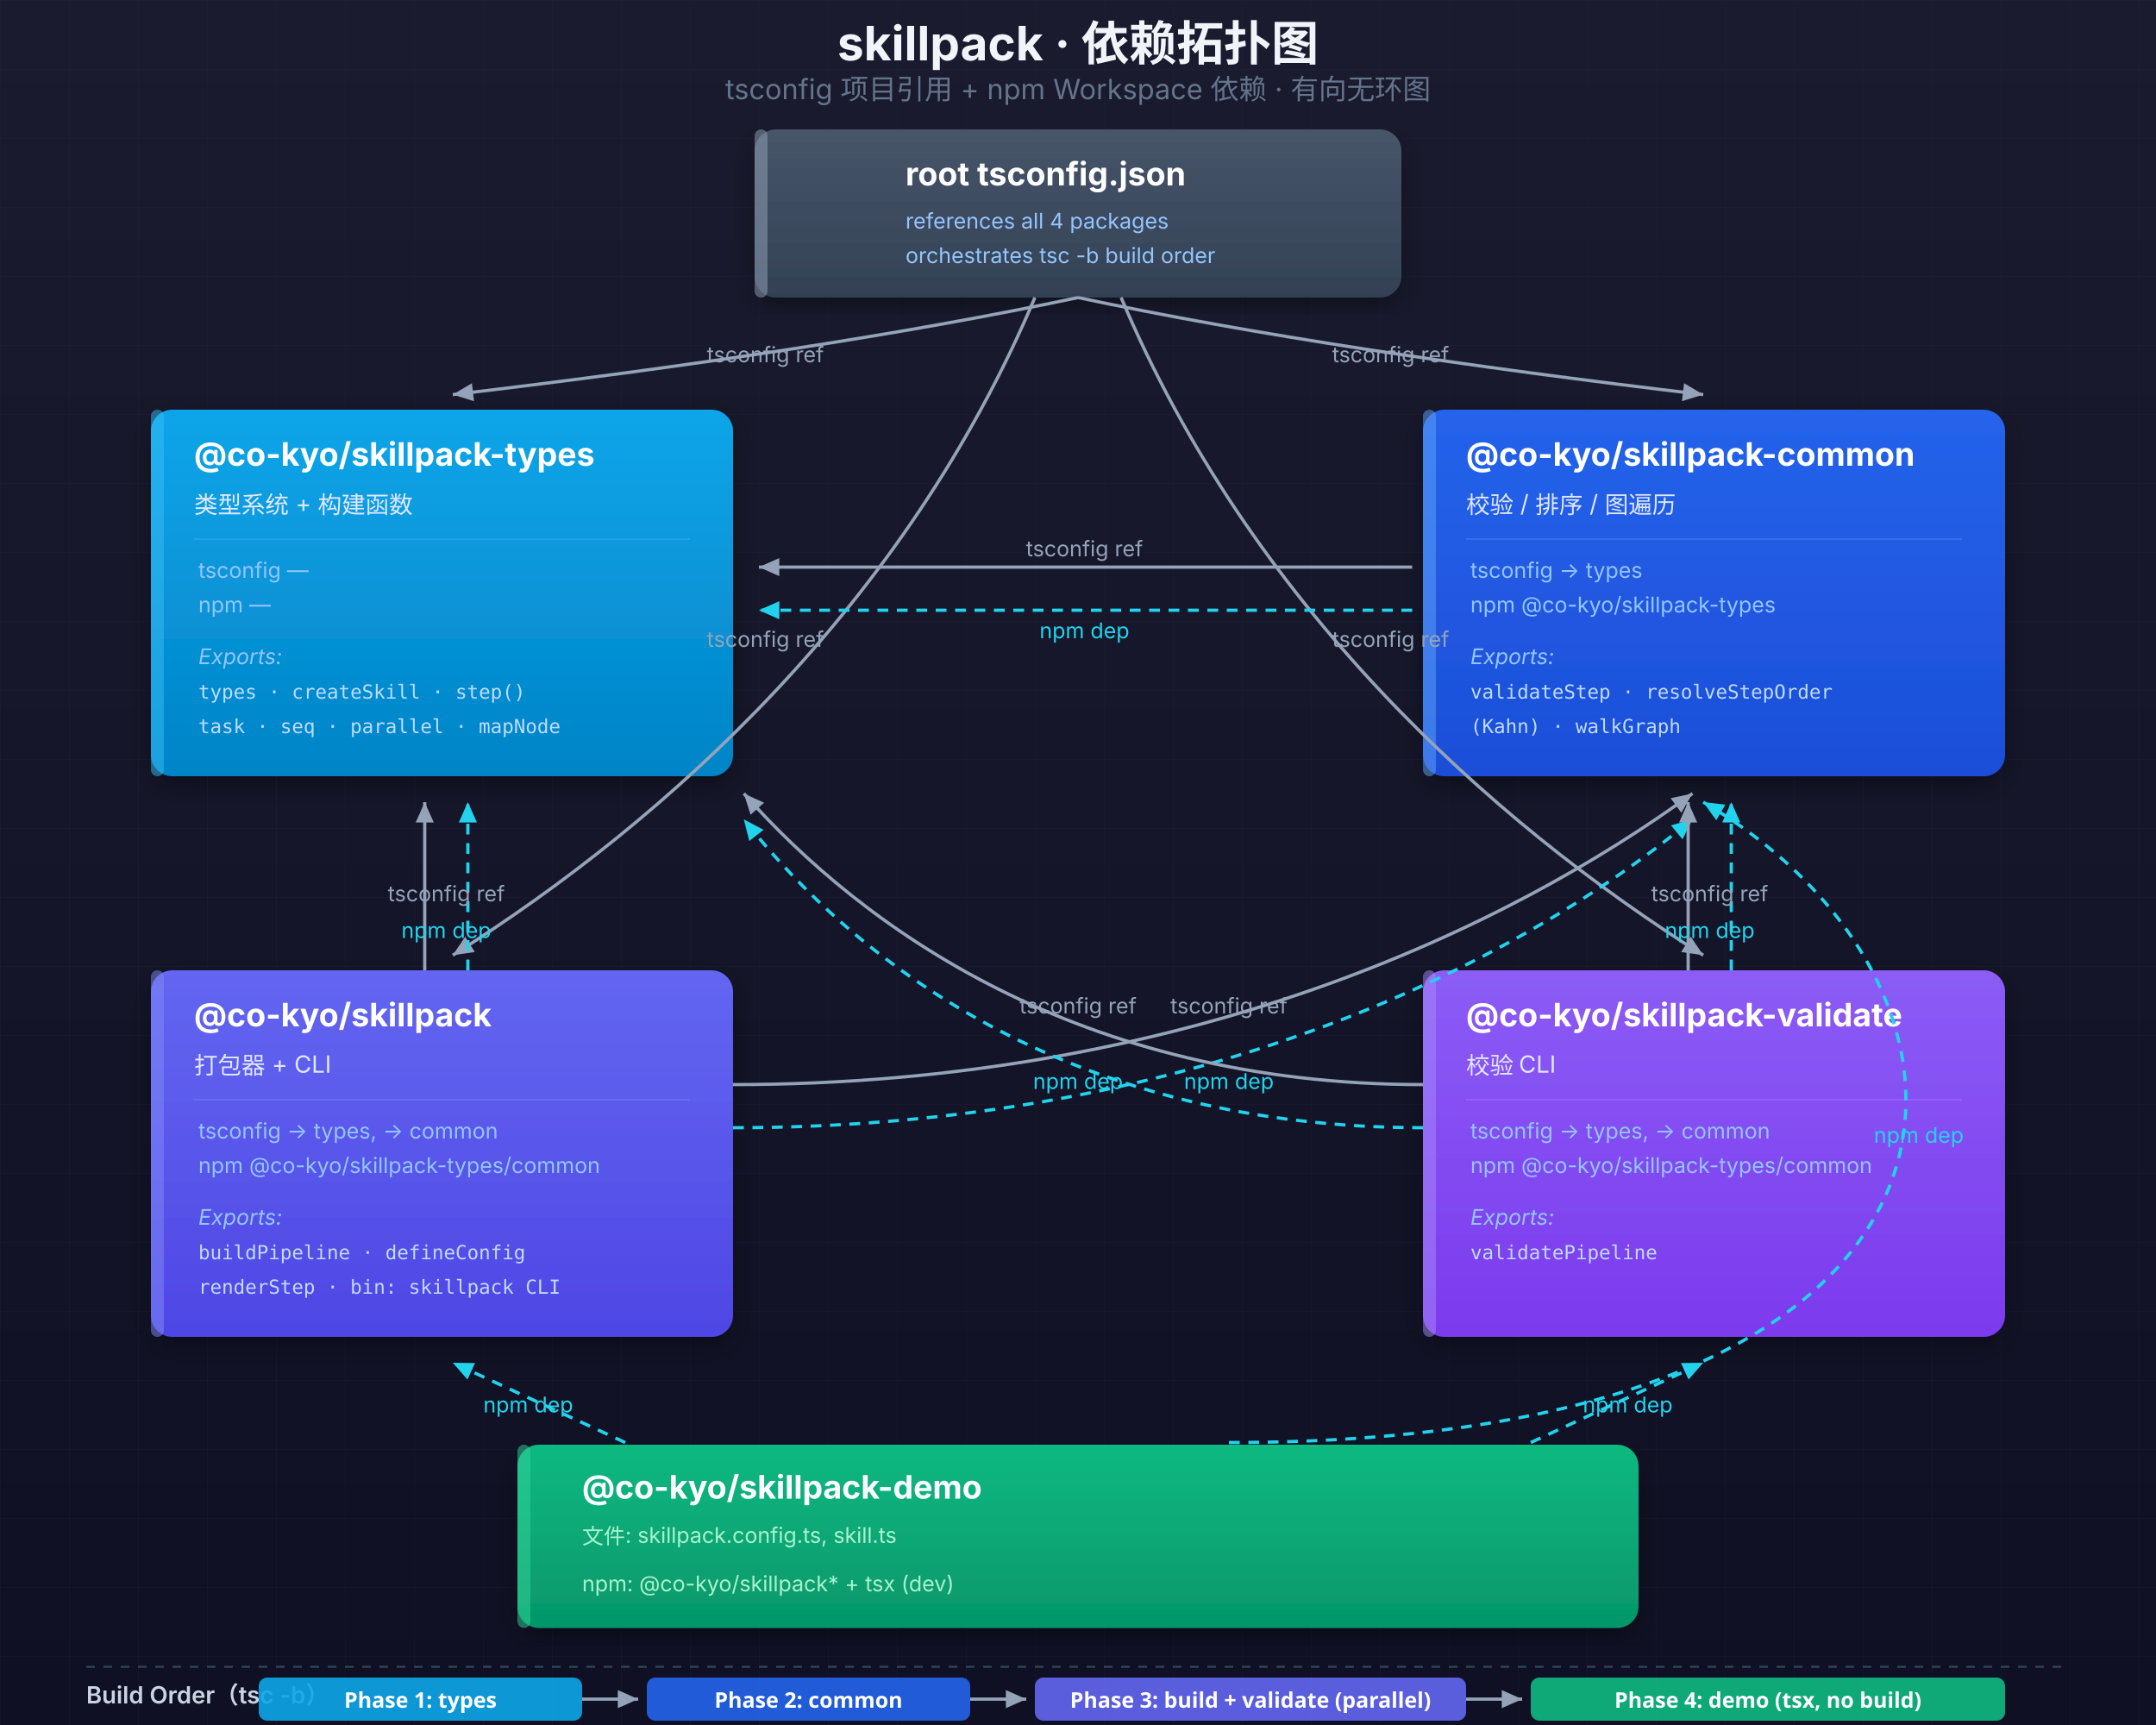
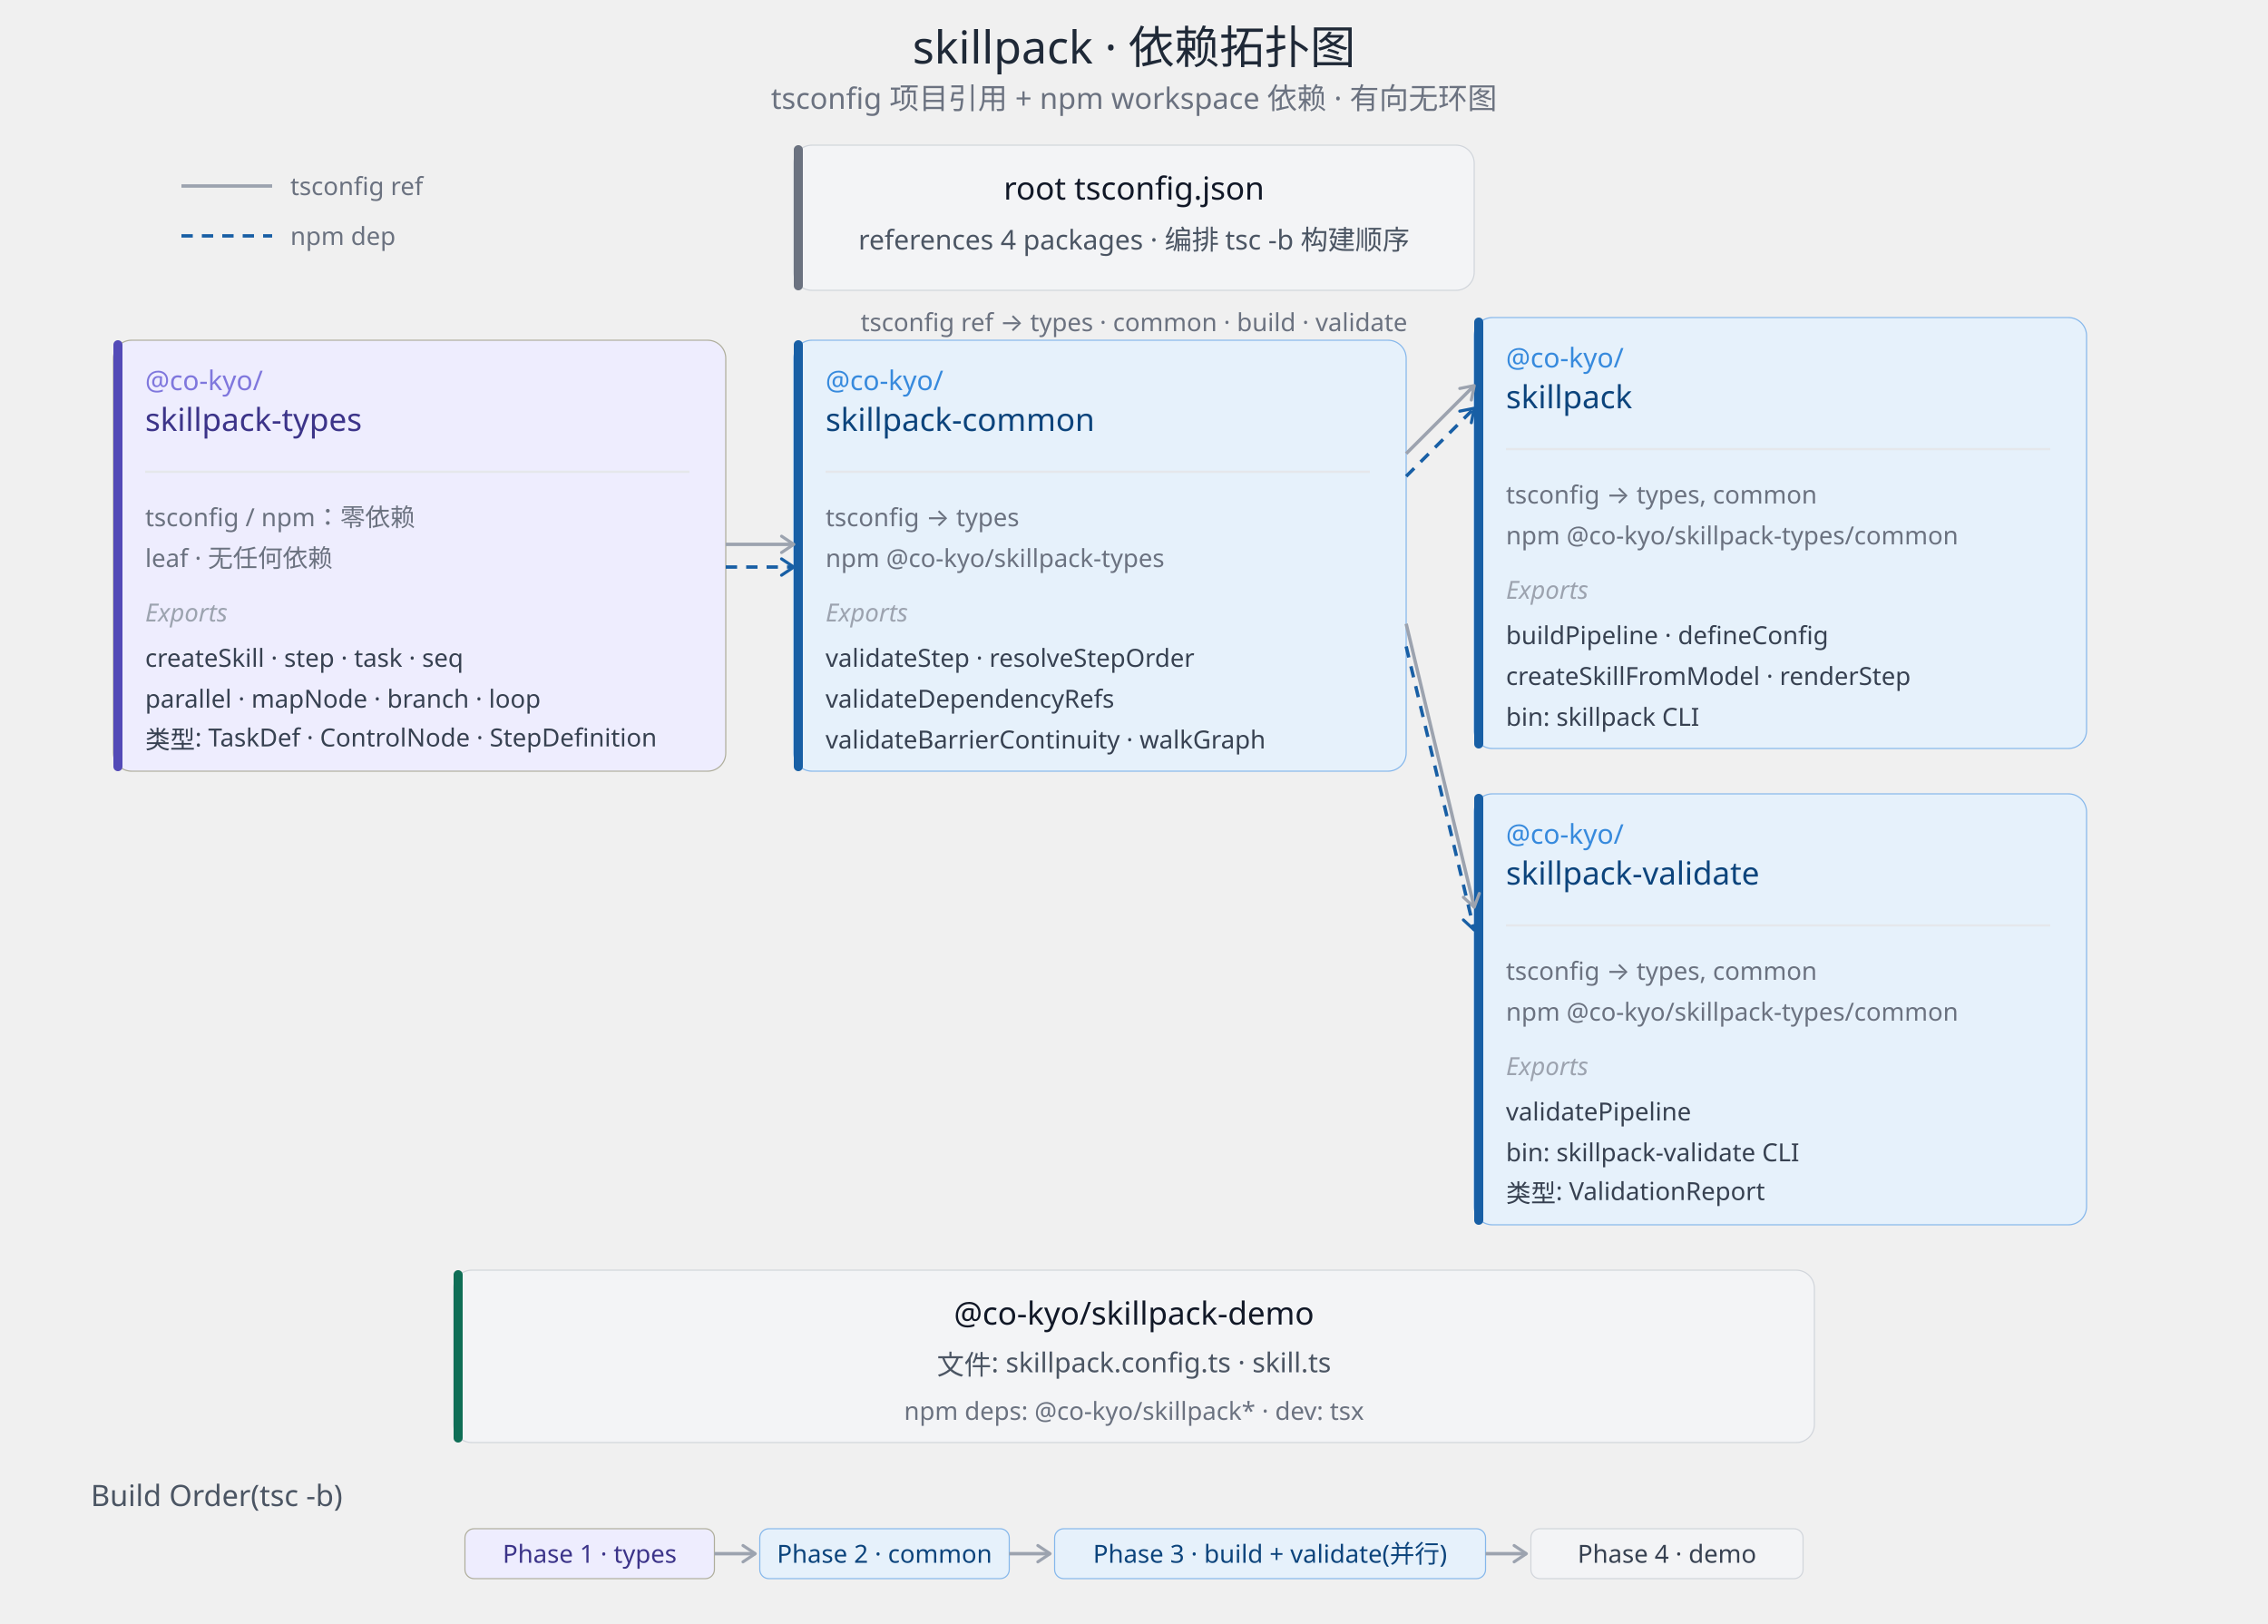
- <svg xmlns="http://www.w3.org/2000/svg" viewBox="0 0 1000 800" width="100%" height="100%">
+ <svg xmlns="http://www.w3.org/2000/svg" viewBox="0 0 1000 716" width="100%" height="auto" role="img" aria-labelledby="t d">
+   <style>
+     text { font-family: "Segoe UI", "PingFang SC", "Hiragino Sans GB", "Microsoft YaHei", system-ui, -apple-system, sans-serif; }
+     .title { font-size: 20px; font-weight: 500; fill: #1f2937; }
+     .subtitle { font-size: 13px; fill: #6b7280; }
+     .section { font-size: 13px; font-weight: 500; fill: #4b5563; }
+     .pkg-scope { font-size: 12px; fill: #7f77dd; }
+     .pkg-name { font-size: 14px; font-weight: 500; fill: #3c3489; }
+     .pkg-scope-b { font-size: 12px; fill: #378add; }
+     .pkg-name-b { font-size: 14px; font-weight: 500; fill: #0c447c; }
+     .pkg-dep { font-size: 11px; fill: #6b7280; }
+     .pkg-exp-label { font-size: 11px; fill: #9ca3af; font-style: italic; }
+     .pkg-exp { font-size: 11px; fill: #374151; }
+     .demo-title { font-size: 14px; font-weight: 500; fill: #111827; }
+     .demo-sub { font-size: 12px; fill: #4b5563; }
+     .demo-tag { font-size: 11px; fill: #6b7280; }
+     .legend-label { font-size: 11px; fill: #6b7280; }
+   </style>
  <defs>
-     <filter id="shadow" x="-5%" y="-5%" width="115%" height="115%">
-       <feDropShadow dx="0" dy="4" stdDeviation="6" flood-color="#000" flood-opacity="0.35" />
-     </filter>
-     <filter id="shadow-light" x="-5%" y="-5%" width="115%" height="115%">
-       <feDropShadow dx="0" dy="3" stdDeviation="4" flood-color="#000" flood-opacity="0.2" />
-     </filter>
-     <pattern id="grid" width="32" height="32" patternUnits="userSpaceOnUse">
-       <path d="M32 0L0 0 0 32" fill="none" stroke="#2a2b4e" stroke-width="0.5" />
-     </pattern>
-     <marker id="arrow-solid" viewBox="0 0 10 10" refX="9" refY="5" markerWidth="7" markerHeight="7" orient="auto">
-       <path d="M0,1 L9,5 L0,9 Z" fill="#94a3b8" />
+     <marker id="arr" viewBox="0 0 10 10" refX="8" refY="5" markerWidth="6" markerHeight="6" orient="auto-start-reverse">
+       <path d="M2 1 L8 5 L2 9" fill="none" stroke="#9ca3af" stroke-width="1.5" stroke-linecap="round" stroke-linejoin="round" />
    </marker>
-     <marker id="arrow-dashed" viewBox="0 0 10 10" refX="9" refY="5" markerWidth="7" markerHeight="7" orient="auto">
-       <path d="M0,1 L9,5 L0,9 Z" fill="#22d3ee" />
+     <marker id="arr-b" viewBox="0 0 10 10" refX="8" refY="5" markerWidth="6" markerHeight="6" orient="auto-start-reverse">
+       <path d="M2 1 L8 5 L2 9" fill="none" stroke="#185fa5" stroke-width="1.5" stroke-linecap="round" stroke-linejoin="round" />
    </marker>
-     <linearGradient id="grad-bg" x1="0" y1="0" x2="0" y2="1">
-       <stop offset="0%" stop-color="#1a1b2e" />
-       <stop offset="100%" stop-color="#0f1023" />
-     </linearGradient>
-     <linearGradient id="g-teal" x1="0" y1="0" x2="0" y2="1">
-       <stop offset="0%" stop-color="#0ea5e9" />
-       <stop offset="100%" stop-color="#0284c7" />
-     </linearGradient>
-     <linearGradient id="g-blue" x1="0" y1="0" x2="0" y2="1">
-       <stop offset="0%" stop-color="#2563eb" />
-       <stop offset="100%" stop-color="#1d4ed8" />
-     </linearGradient>
-     <linearGradient id="g-indigo" x1="0" y1="0" x2="0" y2="1">
-       <stop offset="0%" stop-color="#6366f1" />
-       <stop offset="100%" stop-color="#4f46e5" />
-     </linearGradient>
-     <linearGradient id="g-violet" x1="0" y1="0" x2="0" y2="1">
-       <stop offset="0%" stop-color="#8b5cf6" />
-       <stop offset="100%" stop-color="#7c3aed" />
-     </linearGradient>
-     <linearGradient id="g-gray" x1="0" y1="0" x2="0" y2="1">
-       <stop offset="0%" stop-color="#475569" />
-       <stop offset="100%" stop-color="#334155" />
-     </linearGradient>
-     <linearGradient id="g-green" x1="0" y1="0" x2="0" y2="1">
-       <stop offset="0%" stop-color="#10b981" />
-       <stop offset="100%" stop-color="#059669" />
-     </linearGradient>
  </defs>
-   <style>
-     .page-title { font-family: system-ui, -apple-system, sans-serif; font-size: 22px; font-weight: 700; fill: #f1f5f9; }
-     .page-subtitle { font-family: system-ui, -apple-system, sans-serif; font-size: 13px; fill: #64748b; }
-     .node-title { font-family: system-ui, -apple-system, sans-serif; font-size: 15px; font-weight: 700; fill: #ffffff; }
-     .node-subtitle { font-family: system-ui, -apple-system, sans-serif; font-size: 11px; fill: #e0e7ff; }
-     .node-label { font-family: system-ui, -apple-system, sans-serif; font-size: 10px; fill: #93c5fd; }
-     .node-code { font-family: "Consolas", "SF Mono", "Fira Code", monospace; font-size: 9px; fill: #bfdbfe; }
-     .node-info { font-family: system-ui, -apple-system, sans-serif; font-size: 10px; fill: #a7f3d0; }
-     .arrow-label { font-family: system-ui, -apple-system, sans-serif; font-size: 10px; fill: #94a3b8; }
-     .arrow-label-dash { font-family: system-ui, -apple-system, sans-serif; font-size: 10px; fill: #22d3ee; }
-     .arrow-label-solid { font-family: system-ui, -apple-system, sans-serif; font-size: 10px; fill: #94a3b8; }
-     .legend-title { font-family: system-ui, -apple-system, sans-serif; font-size: 11px; font-weight: 600; fill: #cbd5e1; }
-     .node:hover { filter: brightness(1.12); cursor: pointer; }
-     .divider { font-family: system-ui, -apple-system, sans-serif; font-size: 10px; fill: #475569; }
-   </style>
-   <rect width="1000" height="800" fill="url(#grad-bg)" />
-   <rect width="1000" height="800" fill="url(#grid)" opacity="0.25" />
-   <text x="500" y="28" text-anchor="middle" class="page-title">skillpack · 依赖拓扑图</text>
-   <text x="500" y="46" text-anchor="middle" class="page-subtitle">tsconfig 项目引用 + npm Workspace 依赖 · 有向无环图</text>
-   <g class="node">
-     <rect x="350" y="60" width="300" height="78" rx="10" ry="10" fill="url(#g-gray)" filter="url(#shadow)" />
-     <rect x="350" y="60" width="6" height="78" rx="3" ry="3" fill="#94a3b8" opacity="0.5" />
-     <text x="420" y="86" class="node-title" font-size="14">root tsconfig.json</text>
-     <text x="420" y="106" class="node-label">references all 4 packages</text>
-     <text x="420" y="122" class="node-label" fill="#64748b">orchestrates tsc -b build order</text>
+   <text x="500" y="28" text-anchor="middle" class="title">skillpack · 依赖拓扑图</text>
+   <text x="500" y="48" text-anchor="middle" class="subtitle">tsconfig 项目引用 + npm workspace 依赖 · 有向无环图</text>
+   <line x1="80" y1="82" x2="120" y2="82" stroke="#9ca3af" stroke-width="1.5" />
+   <text x="128" y="86" class="legend-label">tsconfig ref</text>
+   <line x1="80" y1="104" x2="120" y2="104" stroke="#185fa5" stroke-width="1.5" stroke-dasharray="5,4" />
+   <text x="128" y="108" class="legend-label">npm dep</text>
+   <g>
+     <rect x="350" y="64" width="300" height="64" rx="8" fill="#f3f4f6" stroke="#d1d5db" stroke-width="0.5" />
+     <rect x="350" y="64" width="4" height="64" rx="2" fill="#6b7280" />
+     <text x="500" y="88" text-anchor="middle" style="font-size:14px;font-weight:500;fill:#111827">root tsconfig.json</text>
+     <text x="500" y="110" text-anchor="middle" style="font-size:12px;fill:#4b5563">references 4 packages · 编排 tsc -b 构建顺序</text>
  </g>
-   <g class="node">
-     <rect x="70" y="190" width="270" height="170" rx="10" ry="10" fill="url(#g-teal)" filter="url(#shadow)" />
-     <rect x="70" y="190" width="6" height="170" rx="3" ry="3" fill="#38bdf8" opacity="0.5" />
-     <text x="90" y="216" class="node-title">@co-kyo/skillpack-types</text>
-     <text x="90" y="238" class="node-subtitle">类型系统 + 构建函数</text>
-     <line x1="90" y1="250" x2="320" y2="250" stroke="#7dd3fc" stroke-width="0.5" opacity="0.3" />
-     <text x="92" y="268" class="node-label">tsconfig  —</text>
-     <text x="92" y="284" class="node-label">npm  —</text>
-     <text x="92" y="308" class="node-label" fill="#7dd3fc" font-style="italic">Exports:</text>
-     <text x="92" y="324" class="node-code">types · createSkill · step()</text>
-     <text x="92" y="340" class="node-code">task · seq · parallel · mapNode</text>
+   <text x="500" y="146" text-anchor="middle" style="font-size:11px;fill:#6b7280">tsconfig ref → types · common · build · validate</text>
+   <g>
+     <rect x="50" y="150" width="270" height="190" rx="8" fill="#eeedfe" stroke="#afae9c" stroke-width="0.5" />
+     <rect x="50" y="150" width="4" height="190" rx="2" fill="#534ab7" />
+     <text x="64" y="172" class="pkg-scope">@co-kyo/</text>
+     <text x="64" y="190" class="pkg-name">skillpack-types</text>
+     <line x1="64" y1="208" x2="304" y2="208" stroke="#e5e7eb" stroke-width="1" />
+     <text x="64" y="232" class="pkg-dep">tsconfig / npm：零依赖</text>
+     <text x="64" y="250" class="pkg-dep">leaf · 无任何依赖</text>
+     <text x="64" y="274" class="pkg-exp-label">Exports</text>
+     <text x="64" y="294" class="pkg-exp">createSkill · step · task · seq</text>
+     <text x="64" y="312" class="pkg-exp">parallel · mapNode · branch · loop</text>
+     <text x="64" y="330" class="pkg-exp">类型: TaskDef · ControlNode · StepDefinition</text>
  </g>
-   <g class="node">
-     <rect x="660" y="190" width="270" height="170" rx="10" ry="10" fill="url(#g-blue)" filter="url(#shadow)" />
-     <rect x="660" y="190" width="6" height="170" rx="3" ry="3" fill="#60a5fa" opacity="0.5" />
-     <text x="680" y="216" class="node-title">@co-kyo/skillpack-common</text>
-     <text x="680" y="238" class="node-subtitle">校验 / 排序 / 图遍历</text>
-     <line x1="680" y1="250" x2="910" y2="250" stroke="#93c5fd" stroke-width="0.5" opacity="0.3" />
-     <text x="682" y="268" class="node-label">tsconfig  → types</text>
-     <text x="682" y="284" class="node-label">npm  @co-kyo/skillpack-types</text>
-     <text x="682" y="308" class="node-label" fill="#93c5fd" font-style="italic">Exports:</text>
-     <text x="682" y="324" class="node-code">validateStep · resolveStepOrder</text>
-     <text x="682" y="340" class="node-code">(Kahn) · walkGraph</text>
+   <g>
+     <rect x="350" y="150" width="270" height="190" rx="8" fill="#e6f1fb" stroke="#85b7eb" stroke-width="0.5" />
+     <rect x="350" y="150" width="4" height="190" rx="2" fill="#185fa5" />
+     <text x="364" y="172" class="pkg-scope-b">@co-kyo/</text>
+     <text x="364" y="190" class="pkg-name-b">skillpack-common</text>
+     <line x1="364" y1="208" x2="604" y2="208" stroke="#e5e7eb" stroke-width="1" />
+     <text x="364" y="232" class="pkg-dep">tsconfig → types</text>
+     <text x="364" y="250" class="pkg-dep">npm @co-kyo/skillpack-types</text>
+     <text x="364" y="274" class="pkg-exp-label">Exports</text>
+     <text x="364" y="294" class="pkg-exp">validateStep · resolveStepOrder</text>
+     <text x="364" y="312" class="pkg-exp">validateDependencyRefs</text>
+     <text x="364" y="330" class="pkg-exp">validateBarrierContinuity · walkGraph</text>
  </g>
-   <g class="node">
-     <rect x="70" y="450" width="270" height="170" rx="10" ry="10" fill="url(#g-indigo)" filter="url(#shadow)" />
-     <rect x="70" y="450" width="6" height="170" rx="3" ry="3" fill="#818cf8" opacity="0.5" />
-     <text x="90" y="476" class="node-title">@co-kyo/skillpack</text>
-     <text x="90" y="498" class="node-subtitle">打包器 + CLI</text>
-     <line x1="90" y1="510" x2="320" y2="510" stroke="#a5b4fc" stroke-width="0.5" opacity="0.3" />
-     <text x="92" y="528" class="node-label">tsconfig  → types, → common</text>
-     <text x="92" y="544" class="node-label">npm  @co-kyo/skillpack-types/common</text>
-     <text x="92" y="568" class="node-label" fill="#a5b4fc" font-style="italic">Exports:</text>
-     <text x="92" y="584" class="node-code">buildPipeline · defineConfig</text>
-     <text x="92" y="600" class="node-code">renderStep · bin: skillpack CLI</text>
+   <g>
+     <rect x="650" y="140" width="270" height="190" rx="8" fill="#e6f1fb" stroke="#85b7eb" stroke-width="0.5" />
+     <rect x="650" y="140" width="4" height="190" rx="2" fill="#185fa5" />
+     <text x="664" y="162" class="pkg-scope-b">@co-kyo/</text>
+     <text x="664" y="180" class="pkg-name-b">skillpack</text>
+     <line x1="664" y1="198" x2="904" y2="198" stroke="#e5e7eb" stroke-width="1" />
+     <text x="664" y="222" class="pkg-dep">tsconfig → types, common</text>
+     <text x="664" y="240" class="pkg-dep">npm @co-kyo/skillpack-types/common</text>
+     <text x="664" y="264" class="pkg-exp-label">Exports</text>
+     <text x="664" y="284" class="pkg-exp">buildPipeline · defineConfig</text>
+     <text x="664" y="302" class="pkg-exp">createSkillFromModel · renderStep</text>
+     <text x="664" y="320" class="pkg-exp">bin: skillpack CLI</text>
  </g>
-   <g class="node">
-     <rect x="660" y="450" width="270" height="170" rx="10" ry="10" fill="url(#g-violet)" filter="url(#shadow)" />
-     <rect x="660" y="450" width="6" height="170" rx="3" ry="3" fill="#a78bfa" opacity="0.5" />
-     <text x="680" y="476" class="node-title">@co-kyo/skillpack-validate</text>
-     <text x="680" y="498" class="node-subtitle">校验 CLI</text>
-     <line x1="680" y1="510" x2="910" y2="510" stroke="#c4b5fd" stroke-width="0.5" opacity="0.3" />
-     <text x="682" y="528" class="node-label">tsconfig  → types, → common</text>
-     <text x="682" y="544" class="node-label">npm  @co-kyo/skillpack-types/common</text>
-     <text x="682" y="568" class="node-label" fill="#c4b5fd" font-style="italic">Exports:</text>
-     <text x="682" y="584" class="node-code">validatePipeline</text>
+   <g>
+     <rect x="650" y="350" width="270" height="190" rx="8" fill="#e6f1fb" stroke="#85b7eb" stroke-width="0.5" />
+     <rect x="650" y="350" width="4" height="190" rx="2" fill="#185fa5" />
+     <text x="664" y="372" class="pkg-scope-b">@co-kyo/</text>
+     <text x="664" y="390" class="pkg-name-b">skillpack-validate</text>
+     <line x1="664" y1="408" x2="904" y2="408" stroke="#e5e7eb" stroke-width="1" />
+     <text x="664" y="432" class="pkg-dep">tsconfig → types, common</text>
+     <text x="664" y="450" class="pkg-dep">npm @co-kyo/skillpack-types/common</text>
+     <text x="664" y="474" class="pkg-exp-label">Exports</text>
+     <text x="664" y="494" class="pkg-exp">validatePipeline</text>
+     <text x="664" y="512" class="pkg-exp">bin: skillpack-validate CLI</text>
+     <text x="664" y="530" class="pkg-exp">类型: ValidationReport</text>
  </g>
-   <g class="node">
-     <rect x="240" y="670" width="520" height="85" rx="10" ry="10" fill="url(#g-green)" filter="url(#shadow)" />
-     <rect x="240" y="670" width="6" height="85" rx="3" ry="3" fill="#34d399" opacity="0.5" />
-     <text x="270" y="695" class="node-title">@co-kyo/skillpack-demo</text>
-     <text x="270" y="716" class="node-info">文件: skillpack.config.ts, skill.ts</text>
-     <text x="270" y="738" class="node-info">npm: @co-kyo/skillpack* + tsx (dev)</text>
+   <path d="M320 240 L350 240" fill="none" stroke="#9ca3af" stroke-width="1.5" marker-end="url(#arr)" />
+   <path d="M320 250 L350 250" fill="none" stroke="#185fa5" stroke-width="1.5" stroke-dasharray="5,4" marker-end="url(#arr-b)" />
+   <path d="M620 200 L650 170" fill="none" stroke="#9ca3af" stroke-width="1.5" marker-end="url(#arr)" />
+   <path d="M620 210 L650 180" fill="none" stroke="#185fa5" stroke-width="1.5" stroke-dasharray="5,4" marker-end="url(#arr-b)" />
+   <path d="M620 275 L650 400" fill="none" stroke="#9ca3af" stroke-width="1.5" marker-end="url(#arr)" />
+   <path d="M620 285 L650 410" fill="none" stroke="#185fa5" stroke-width="1.5" stroke-dasharray="5,4" marker-end="url(#arr-b)" />
+   <g>
+     <rect x="200" y="560" width="600" height="76" rx="8" fill="#f3f4f6" stroke="#d1d5db" stroke-width="0.5" />
+     <rect x="200" y="560" width="4" height="76" rx="2" fill="#0f6e56" />
+     <text x="500" y="584" text-anchor="middle" class="demo-title">@co-kyo/skillpack-demo</text>
+     <text x="500" y="606" text-anchor="middle" class="demo-sub">文件: skillpack.config.ts · skill.ts</text>
+     <text x="500" y="626" text-anchor="middle" class="demo-tag">npm deps: @co-kyo/skillpack* · dev: tsx</text>
  </g>
-   <path d="M 500 138 C 420 155, 320 170, 210 183" stroke="#94a3b8" stroke-width="1.5" fill="none" marker-end="url(#arrow-solid)" />
-   <text x="355" y="168" text-anchor="middle" class="arrow-label-solid">tsconfig ref</text>
-   <path d="M 500 138 C 580 155, 680 170, 790 183" stroke="#94a3b8" stroke-width="1.5" fill="none" marker-end="url(#arrow-solid)" />
-   <text x="645" y="168" text-anchor="middle" class="arrow-label-solid">tsconfig ref</text>
-   <path d="M 480 138 C 420 280, 310 380, 210 443" stroke="#94a3b8" stroke-width="1.5" fill="none" marker-end="url(#arrow-solid)" />
-   <text x="355" y="300" text-anchor="middle" class="arrow-label-solid">tsconfig ref</text>
-   <path d="M 520 138 C 580 280, 690 380, 790 443" stroke="#94a3b8" stroke-width="1.5" fill="none" marker-end="url(#arrow-solid)" />
-   <text x="645" y="300" text-anchor="middle" class="arrow-label-solid">tsconfig ref</text>
-   <path d="M 655 263 L 352 263" stroke="#94a3b8" stroke-width="1.5" fill="none" marker-end="url(#arrow-solid)" />
-   <path d="M 655 283 L 352 283" stroke="#22d3ee" stroke-width="1.5" stroke-dasharray="5,4" fill="none" marker-end="url(#arrow-dashed)" />
-   <text x="503" y="258" text-anchor="middle" class="arrow-label-solid">tsconfig ref</text>
-   <text x="503" y="296" text-anchor="middle" class="arrow-label-dash">npm dep</text>
-   <path d="M 197 450 L 197 372" stroke="#94a3b8" stroke-width="1.5" fill="none" marker-end="url(#arrow-solid)" />
-   <path d="M 217 450 L 217 372" stroke="#22d3ee" stroke-width="1.5" stroke-dasharray="5,4" fill="none" marker-end="url(#arrow-dashed)" />
-   <text x="207" y="418" text-anchor="middle" class="arrow-label-solid">tsconfig ref</text>
-   <text x="207" y="435" text-anchor="middle" class="arrow-label-dash">npm dep</text>
-   <path d="M 340 503 C 550 503, 700 430, 785 368" stroke="#94a3b8" stroke-width="1.5" fill="none" marker-end="url(#arrow-solid)" />
-   <path d="M 340 523 C 550 523, 700 450, 785 380" stroke="#22d3ee" stroke-width="1.5" stroke-dasharray="5,4" fill="none" marker-end="url(#arrow-dashed)" />
-   <text x="570" y="470" text-anchor="middle" class="arrow-label-solid">tsconfig ref</text>
-   <text x="570" y="505" text-anchor="middle" class="arrow-label-dash">npm dep</text>
-   <path d="M 660 503 C 500 503, 400 430, 345 368" stroke="#94a3b8" stroke-width="1.5" fill="none" marker-end="url(#arrow-solid)" />
-   <path d="M 660 523 C 500 523, 400 450, 345 380" stroke="#22d3ee" stroke-width="1.5" stroke-dasharray="5,4" fill="none" marker-end="url(#arrow-dashed)" />
-   <text x="500" y="470" text-anchor="middle" class="arrow-label-solid">tsconfig ref</text>
-   <text x="500" y="505" text-anchor="middle" class="arrow-label-dash">npm dep</text>
-   <path d="M 783 450 L 783 372" stroke="#94a3b8" stroke-width="1.5" fill="none" marker-end="url(#arrow-solid)" />
-   <path d="M 803 450 L 803 372" stroke="#22d3ee" stroke-width="1.5" stroke-dasharray="5,4" fill="none" marker-end="url(#arrow-dashed)" />
-   <text x="793" y="418" text-anchor="middle" class="arrow-label-solid">tsconfig ref</text>
-   <text x="793" y="435" text-anchor="middle" class="arrow-label-dash">npm dep</text>
-   <path d="M 290 669 L 210 632" stroke="#22d3ee" stroke-width="1.5" stroke-dasharray="5,4" fill="none" marker-end="url(#arrow-dashed)" />
-   <text x="245" y="655" text-anchor="middle" class="arrow-label-dash">npm dep</text>
-   <path d="M 710 669 L 790 632" stroke="#22d3ee" stroke-width="1.5" stroke-dasharray="5,4" fill="none" marker-end="url(#arrow-dashed)" />
-   <text x="755" y="655" text-anchor="middle" class="arrow-label-dash">npm dep</text>
-   <path d="M 570 669 C 940 669, 940 460, 790 372" stroke="#22d3ee" stroke-width="1.5" stroke-dasharray="5,4" fill="none" marker-end="url(#arrow-dashed)" />
-   <text x="890" y="530" text-anchor="middle" class="arrow-label-dash">npm dep</text>
-   <line x1="40" y1="773" x2="960" y2="773" stroke="#334155" stroke-width="1" stroke-dasharray="4,4" />
-   <text x="40" y="790" class="legend-title" font-size="12">Build Order（tsc -b）</text>
-   <rect x="120" y="778" width="150" height="20" rx="4" ry="4" fill="#0ea5e9" opacity="0.9" />
-   <text x="195" y="792" text-anchor="middle" font-family="system-ui, sans-serif" font-size="10" font-weight="600" fill="#fff">Phase 1: types</text>
-   <path d="M 270 788 L 296 788" stroke="#94a3b8" stroke-width="1.5" fill="none" marker-end="url(#arrow-solid)" />
-   <rect x="300" y="778" width="150" height="20" rx="4" ry="4" fill="#2563eb" opacity="0.9" />
-   <text x="375" y="792" text-anchor="middle" font-family="system-ui, sans-serif" font-size="10" font-weight="600" fill="#fff">Phase 2: common</text>
-   <path d="M 450 788 L 476 788" stroke="#94a3b8" stroke-width="1.5" fill="none" marker-end="url(#arrow-solid)" />
-   <rect x="480" y="778" width="200" height="20" rx="4" ry="4" fill="#6366f1" opacity="0.9" />
-   <text x="580" y="792" text-anchor="middle" font-family="system-ui, sans-serif" font-size="10" font-weight="600" fill="#fff">Phase 3: build + validate (parallel)</text>
-   <path d="M 680 788 L 706 788" stroke="#94a3b8" stroke-width="1.5" fill="none" marker-end="url(#arrow-solid)" />
-   <rect x="710" y="778" width="220" height="20" rx="4" ry="4" fill="#10b981" opacity="0.9" />
-   <text x="820" y="792" text-anchor="middle" font-family="system-ui, sans-serif" font-size="10" font-weight="600" fill="#fff">Phase 4: demo (tsx, no build)</text>
+   <text x="40" y="664" class="section">Build Order(tsc -b)</text>
+   <rect x="205" y="674" width="110" height="22" rx="4" fill="#eeedfe" stroke="#afae9c" stroke-width="0.5" />
+   <text x="260" y="689" text-anchor="middle" style="font-size:11px;font-weight:500;fill:#3c3489">Phase 1 · types</text>
+   <path d="M315 685 L333 685" fill="none" stroke="#9ca3af" stroke-width="1.5" marker-end="url(#arr)" />
+   <rect x="335" y="674" width="110" height="22" rx="4" fill="#e6f1fb" stroke="#85b7eb" stroke-width="0.5" />
+   <text x="390" y="689" text-anchor="middle" style="font-size:11px;font-weight:500;fill:#0c447c">Phase 2 · common</text>
+   <path d="M445 685 L463 685" fill="none" stroke="#9ca3af" stroke-width="1.5" marker-end="url(#arr)" />
+   <rect x="465" y="674" width="190" height="22" rx="4" fill="#e6f1fb" stroke="#85b7eb" stroke-width="0.5" />
+   <text x="560" y="689" text-anchor="middle" style="font-size:11px;font-weight:500;fill:#0c447c">Phase 3 · build + validate(并行)</text>
+   <path d="M655 685 L673 685" fill="none" stroke="#9ca3af" stroke-width="1.5" marker-end="url(#arr)" />
+   <rect x="675" y="674" width="120" height="22" rx="4" fill="#f3f4f6" stroke="#d1d5db" stroke-width="0.5" />
+   <text x="735" y="689" text-anchor="middle" style="font-size:11px;font-weight:500;fill:#374151">Phase 4 · demo</text>
</svg>
